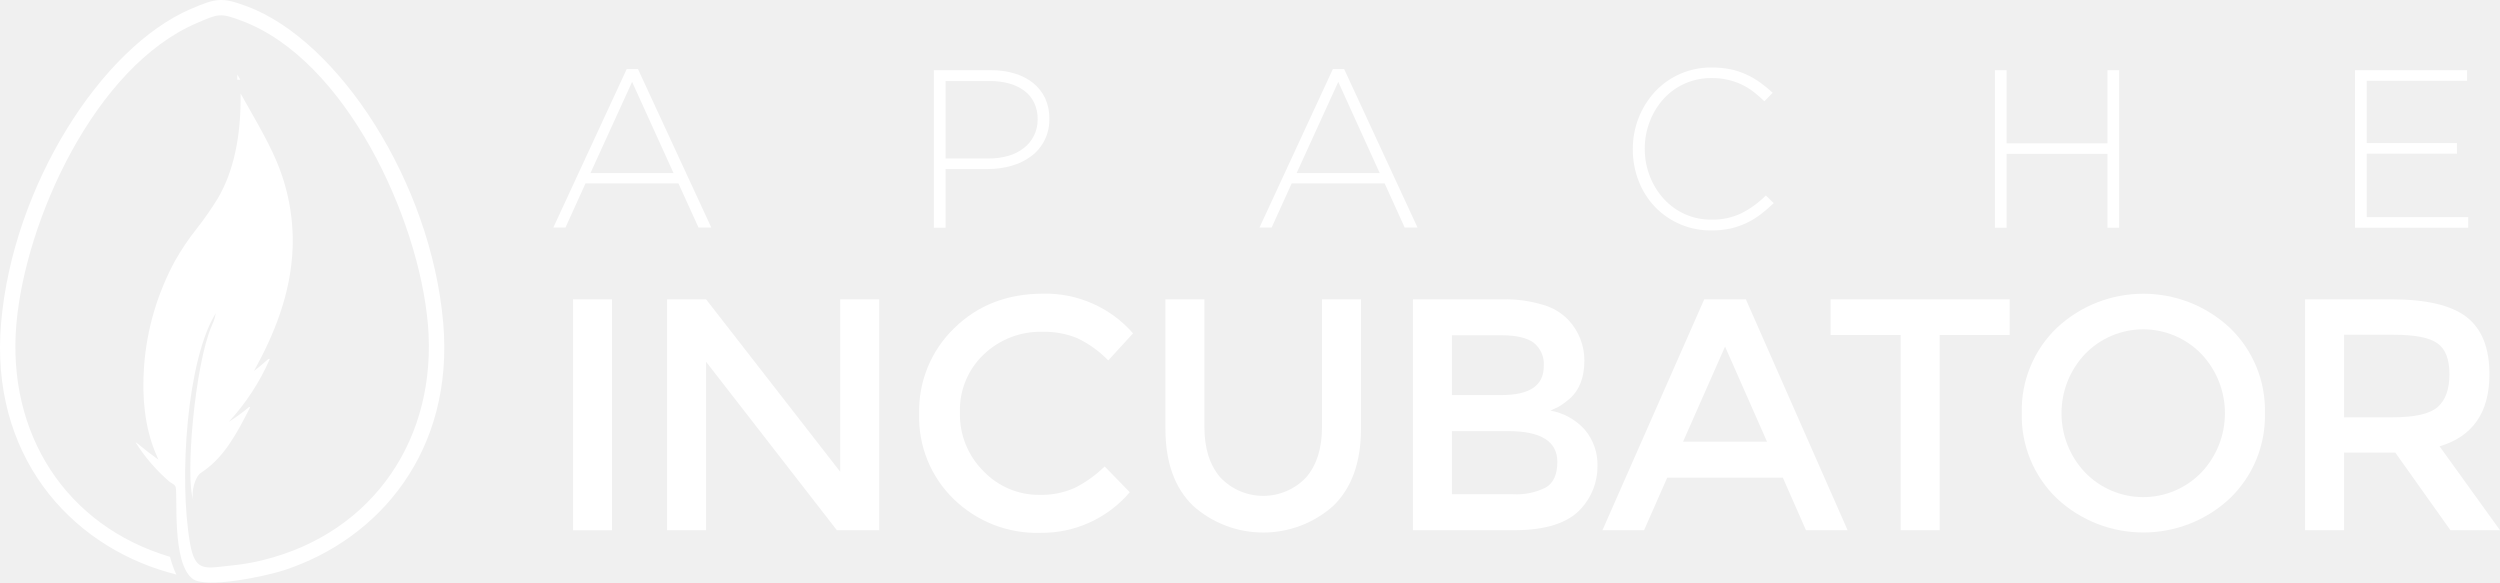
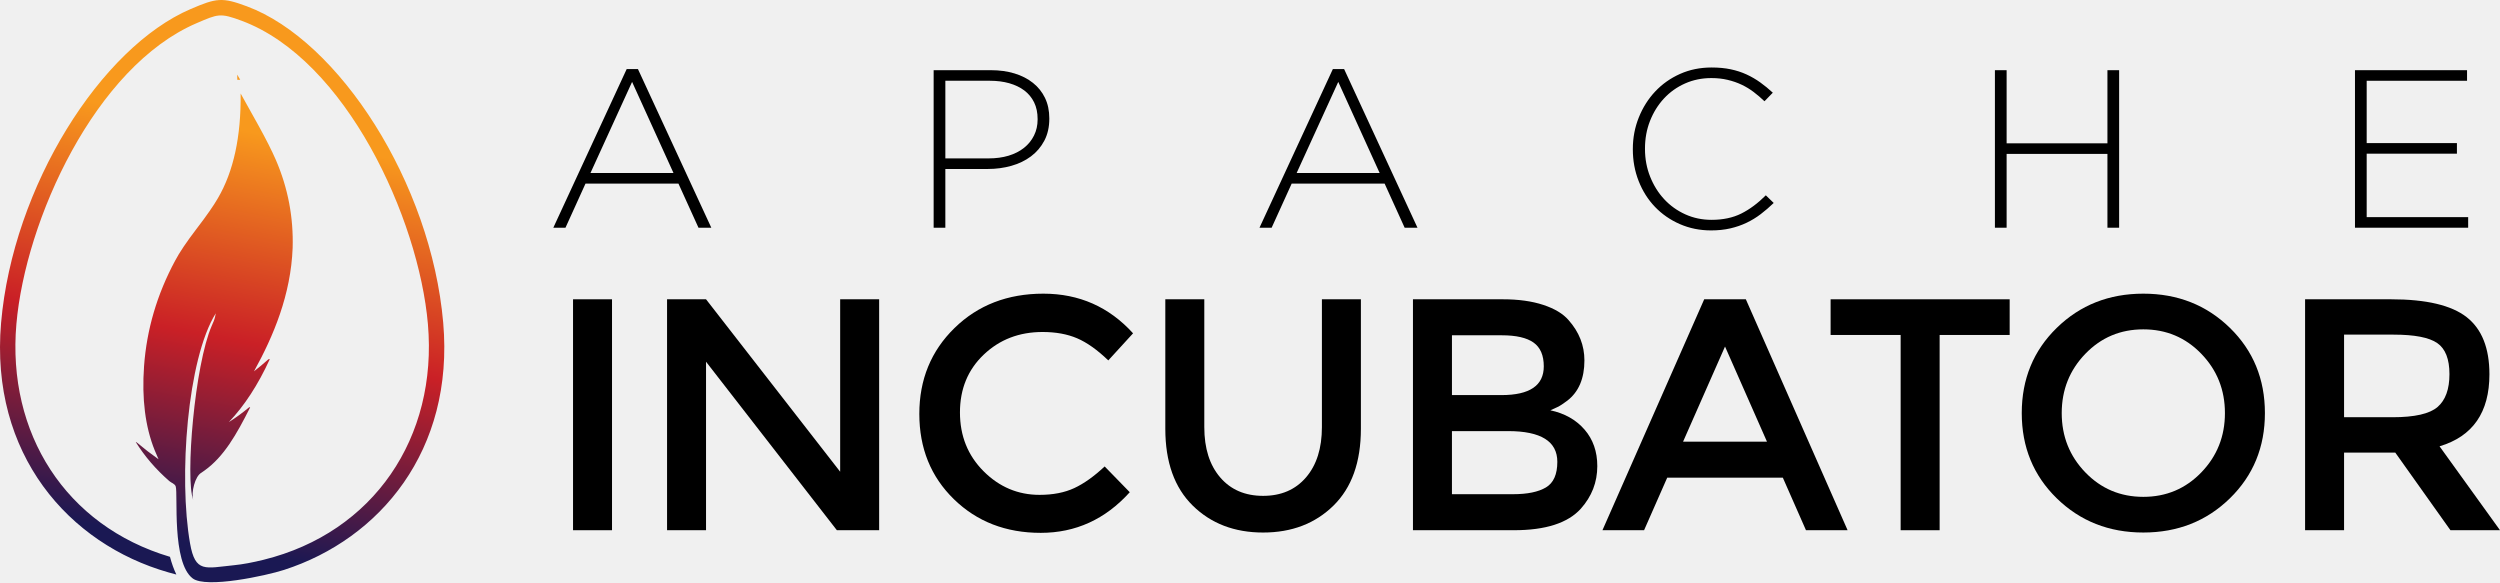
- <svg xmlns="http://www.w3.org/2000/svg" viewBox="0 0 473.26 110.22">
-   <defs>
-     <style>.cls-1,.cls-2{fill:#fff;}.cls-1{fill-rule:evenodd;}</style>
-   </defs>
-   <g id="Layer_2" data-name="Layer 2">
-     <g id="Layer_1-2" data-name="Layer 1">
-       <polygon class="cls-1" points="445.81 13.29 467.03 13.29 467.03 15.29 448.03 15.29 448.03 27.09 465.11 27.09 465.11 29.09 448.03 29.09 448.03 41.1 467.24 41.1 467.24 43.11 445.81 43.11 445.81 13.29" />
-       <polygon class="cls-1" points="377.65 13.29 379.86 13.29 379.86 27.13 398.95 27.13 398.95 13.29 401.16 13.29 401.16 43.11 398.95 43.11 398.95 29.13 379.86 29.13 379.86 43.11 377.65 43.11 377.65 13.29" />
-       <path class="cls-1" d="M323.93,43.62a14.55,14.55,0,0,1-10.63-4.45,14.92,14.92,0,0,1-3.09-4.88,16.21,16.21,0,0,1-1.11-6V28.2a15.89,15.89,0,0,1,4.24-10.89A14.42,14.42,0,0,1,324,12.78a17.34,17.34,0,0,1,3.62.34,14,14,0,0,1,3,1,15.6,15.6,0,0,1,2.6,1.51,23.56,23.56,0,0,1,2.36,1.94L334,19.17a24,24,0,0,0-2-1.75A12.58,12.58,0,0,0,329.7,16,13.11,13.11,0,0,0,324,14.78a12.11,12.11,0,0,0-9,3.85,13.55,13.55,0,0,0-2.64,4.24,14.15,14.15,0,0,0-1,5.24v.09a14.1,14.1,0,0,0,1,5.26,13.67,13.67,0,0,0,2.67,4.26,12.2,12.2,0,0,0,4,2.85,11.83,11.83,0,0,0,5,1,12.39,12.39,0,0,0,5.63-1.2A17.89,17.89,0,0,0,334.28,37l1.49,1.45a26.6,26.6,0,0,1-2.45,2.11,15,15,0,0,1-2.68,1.64,14.81,14.81,0,0,1-3.09,1.07A16.42,16.42,0,0,1,323.93,43.62Z" />
-       <path class="cls-1" d="M252.32,13.07h2.13l13.89,30h-2.43l-3.79-8.35h-17.6l-3.79,8.35h-2.3l13.89-30Zm8.86,19.69L253.34,15.5l-7.88,17.26Z" />
-       <path class="cls-1" d="M176.74,13.29h10.82a15.11,15.11,0,0,1,4.5.62,10.36,10.36,0,0,1,3.49,1.78,8.21,8.21,0,0,1,2.28,2.86,8.78,8.78,0,0,1,.81,3.85v.09a8.56,8.56,0,0,1-3.47,7.11,11.22,11.22,0,0,1-3.71,1.79A16.16,16.16,0,0,1,187,32h-8V43.11h-2.22V13.29ZM187.14,30a13.21,13.21,0,0,0,3.79-.51A8.65,8.65,0,0,0,193.85,28a6.76,6.76,0,0,0,1.89-2.33,6.66,6.66,0,0,0,.69-3v-.09a7,7,0,0,0-.67-3.15,6.12,6.12,0,0,0-1.85-2.25,8.68,8.68,0,0,0-2.85-1.37,13.6,13.6,0,0,0-3.67-.47H179V30Z" />
-       <path class="cls-1" d="M118.64,13.07h2.13l13.88,30h-2.42l-3.8-8.35H110.84l-3.79,8.35h-2.3l13.89-30Zm8.86,19.69L119.66,15.5l-7.88,17.26Z" />
-       <path class="cls-1" d="M471.26,70.85q0,10.83-9.44,13.64l11.44,15.88h-9.38L453.44,85.68h-9.7v14.69h-7.38V56.66h16.27q10,0,14.32,3.37t4.31,10.82ZM452.94,79q6.26,0,8.5-1.93c1.5-1.3,2.25-3.37,2.25-6.23s-.77-4.81-2.31-5.88-4.29-1.59-8.25-1.59h-9.39V79Z" />
-       <path class="cls-1" d="M422.13,94.34a24,24,0,0,1-32.77,0,21.65,21.65,0,0,1-6.63-16.14,21.61,21.61,0,0,1,6.63-16.13,24,24,0,0,1,32.77,0,21.61,21.61,0,0,1,6.63,16.13,21.65,21.65,0,0,1-6.63,16.14ZM416.72,67a15.32,15.32,0,0,0-22,0,16.33,16.33,0,0,0,0,22.45,15.32,15.32,0,0,0,22,0,16.33,16.33,0,0,0,0-22.45Z" />
-       <polygon class="cls-1" points="367.18 63.41 367.18 100.37 359.8 100.37 359.8 63.41 346.54 63.41 346.54 56.66 380.44 56.66 380.44 63.41 367.18 63.41" />
-       <path class="cls-1" d="M315.61,90.43l-4.38,9.94h-7.88l19.27-43.71h7.88l19.26,43.71h-7.88l-4.38-9.94Zm18.89-6.82-7.94-18-7.95,18Z" />
-       <path class="cls-1" d="M286.62,100.37H267.48V56.66h17a24.47,24.47,0,0,1,7.66,1.06,10.56,10.56,0,0,1,4.79,2.88,11.17,11.17,0,0,1,3,7.63c0,3.42-1.09,6-3.25,7.63A14.58,14.58,0,0,1,295.06,77q-.44.22-1.56.72A11.54,11.54,0,0,1,300,81.33a10.23,10.23,0,0,1,2.41,6.91,11.76,11.76,0,0,1-3.13,8.07q-3.69,4.06-12.63,4.06Zm-11.76-6.81h11.57a12.25,12.25,0,0,0,6.22-1.29c1.44-.85,2.16-2.47,2.16-4.84q0-5.82-9.32-5.82H274.86v12Zm0-18.77h9.38q8,0,8-5.44a5.15,5.15,0,0,0-1.94-4.5c-1.29-.92-3.3-1.38-6-1.38h-9.44V74.79Z" />
-       <path class="cls-1" d="M231,90.37a11.19,11.19,0,0,0,16.26,0q3-3.51,3-9.51V56.66h7.38V81.17q0,9.45-5.19,14.54a19.94,19.94,0,0,1-26.64,0q-5.19-5.08-5.19-14.54V56.66H228v24.2Q228,86.86,231,90.37Z" />
-       <path class="cls-1" d="M196.8,93.68a15.48,15.48,0,0,0,6.56-1.28,22.58,22.58,0,0,0,5.76-4.1l4.75,4.88A21.87,21.87,0,0,1,197,100.87a22.57,22.57,0,0,1-16.45-6.38A21.58,21.58,0,0,1,174,78.36a21.78,21.78,0,0,1,6.66-16.26q6.66-6.51,16.83-6.51a22,22,0,0,1,17,7.51l-4.69,5.13A20.41,20.41,0,0,0,203.9,64a16.46,16.46,0,0,0-6.54-1.19,15.54,15.54,0,0,0-11.13,4.28,14.48,14.48,0,0,0-4.51,11,15.12,15.12,0,0,0,4.48,11.13A14.48,14.48,0,0,0,196.8,93.68Z" />
-       <polygon class="cls-1" points="159.05 56.66 166.43 56.66 166.43 100.37 158.42 100.37 133.66 68.48 133.66 100.37 126.28 100.37 126.28 56.66 133.66 56.66 159.05 89.3 159.05 56.66" />
-       <rect class="cls-2" x="108.48" y="56.66" width="7.38" height="43.72" />
-       <path class="cls-1" d="M44.92,15.1c0-.32,0-.64,0-1l.57,1ZM33.16,49.33a49.36,49.36,0,0,0-5.89,20c-.44,6.17.22,11.49,2,16,.25.61.49,1.17.72,1.69q-2.13-1.52-4.07-3.15c-.11-.09-.19-.12-.24-.11a32.87,32.87,0,0,0,6.36,7.39c.39.34,1,.5,1.2,1,.46,1.45-.79,14.4,3.22,17.42,2.55,1.92,13.82-.49,17.3-1.62C71.92,102,86,85.26,83.9,61.11,81.61,34.62,64.16,7.68,46.75,1.2,42-.55,41-.39,36.11,1.7,19.13,9,2.45,35.25.21,61.11-1.95,86,13,103,31.9,108.36l1.48.41a19.49,19.49,0,0,1-1.2-3.36C12.38,99.52,1.31,82,3.1,61.36,4.81,41.65,18,12.6,37.25,4.37c4-1.72,4.41-2,8.48-.44C65.48,11.27,79.27,41.32,81,61.36,82.86,82.78,70.78,100.81,49.89,106a39.89,39.89,0,0,1-5.62,1c-5.42.55-7.3,1.5-8.29-4.13-2.19-12.44-.54-34.94,4.87-43.57a9.4,9.4,0,0,1-.4,1.5c-.18.44-.31.71-.36.85-3.24,7.42-5.05,28.95-3.5,33-.45-1.46.35-4.55,1.51-5.18l.66-.47c3.63-2.61,6-6.71,8.59-11.91,0-.07-.13-.07-.25,0a33.72,33.72,0,0,1-3.78,2.76A43.06,43.06,0,0,0,51.06,68c-.06-.09-.16-.07-.31,0-.87.79-1.76,1.53-2.67,2.23,3.71-6.72,7-14.49,7.32-23.38a38.61,38.61,0,0,0-3.16-16.59c-.78-1.81-1.88-4-3.29-6.53C46.86,20,45.73,18,45.55,17.7c.1,8.15-1.34,14.78-4.31,19.84a60.7,60.7,0,0,1-4.09,5.86A46.12,46.12,0,0,0,33.16,49.33Z" />
-     </g>
-   </g>
+ <svg xmlns="http://www.w3.org/2000/svg" version="1.1" id="Layer_1" x="0px" y="0px" width="473.264" height="110.219" viewBox="0 0 473.264 110.219" enable-background="new 0 0 1000 1000" xml:space="preserve">
+   <defs id="defs3641" />
+   <polygon points="711.434,471.942 728.517,471.942 728.517,473.944 711.434,473.944 711.434,485.958 730.646,485.958 730.646,487.96 709.219,487.96 709.219,458.14 730.434,458.14 730.434,460.142 711.434,460.142 " id="polygon3599" style="clip-rule:evenodd;fill-rule:evenodd" transform="translate(-263.4083,-444.8525)" />
+   <polygon points="662.357,458.14 664.572,458.14 664.572,487.96 662.357,487.96 662.357,473.987 643.272,473.987 643.272,487.96 641.057,487.96 641.057,458.14 643.272,458.14 643.272,471.985 662.357,471.985 " id="polygon3601" style="clip-rule:evenodd;fill-rule:evenodd" transform="translate(-263.4083,-444.8525)" />
+   <path d="m 323.93,43.619 c -2.131,0 -4.104,-0.398 -5.922,-1.193 -1.817,-0.795 -3.387,-1.882 -4.707,-3.259 -1.321,-1.377 -2.351,-3.003 -3.089,-4.878 -0.738,-1.874 -1.107,-3.876 -1.107,-6.006 v -0.085 c 0,-2.102 0.376,-4.089 1.129,-5.964 0.752,-1.875 1.788,-3.515 3.109,-4.92 1.32,-1.406 2.89,-2.513 4.707,-3.323 1.818,-0.81 3.806,-1.214 5.965,-1.214 1.335,0 2.542,0.114 3.62,0.341 1.08,0.228 2.081,0.554 3.004,0.98 0.923,0.426 1.789,0.93 2.599,1.512 0.81,0.583 1.598,1.229 2.364,1.938 l -1.576,1.619 c -0.653,-0.625 -1.335,-1.207 -2.045,-1.747 -0.71,-0.54 -1.47,-1.001 -2.279,-1.384 -0.809,-0.384 -1.689,-0.688 -2.641,-0.916 -0.952,-0.228 -1.981,-0.341 -3.089,-0.341 -1.789,0 -3.451,0.341 -4.984,1.022 -1.533,0.681 -2.861,1.626 -3.983,2.833 -1.121,1.207 -2.002,2.621 -2.641,4.239 -0.64,1.619 -0.959,3.365 -0.959,5.24 v 0.085 c 0,1.875 0.327,3.628 0.98,5.261 0.653,1.633 1.54,3.053 2.662,4.26 1.122,1.207 2.449,2.158 3.982,2.854 1.534,0.696 3.196,1.044 4.985,1.044 2.158,0 4.032,-0.397 5.623,-1.193 1.59,-0.795 3.138,-1.945 4.644,-3.45 l 1.491,1.448 c -0.796,0.767 -1.612,1.47 -2.45,2.109 -0.838,0.639 -1.732,1.186 -2.684,1.64 -0.952,0.454 -1.98,0.81 -3.089,1.065 -1.106,0.255 -2.313,0.383 -3.619,0.383 z" id="path3603" style="clip-rule:evenodd;fill-rule:evenodd" />
+   <path d="m 252.318,13.074 h 2.13 l 13.888,30.033 h -2.428 l -3.792,-8.35 h -17.594 l -3.792,8.35 h -2.3 z m 8.86,19.681 -7.838,-17.253 -7.881,17.253 z" id="path3605" style="clip-rule:evenodd;fill-rule:evenodd" />
+   <path d="m 176.743,13.287 h 10.821 c 1.647,0 3.145,0.206 4.494,0.618 1.349,0.412 2.514,1.008 3.493,1.789 0.98,0.781 1.74,1.732 2.279,2.854 0.54,1.122 0.81,2.407 0.81,3.855 v 0.085 c 0,1.562 -0.313,2.939 -0.937,4.132 -0.625,1.193 -1.47,2.187 -2.535,2.982 -1.065,0.795 -2.3,1.392 -3.706,1.789 -1.406,0.398 -2.889,0.597 -4.452,0.597 h -8.051 v 11.119 h -2.215 v -29.82 z m 10.395,16.699 c 1.392,0 2.655,-0.17 3.792,-0.511 1.136,-0.348 2.108,-0.838 2.918,-1.484 0.81,-0.639 1.441,-1.42 1.896,-2.336 0.454,-0.909 0.682,-1.924 0.682,-3.039 v -0.085 c 0,-1.2 -0.22,-2.251 -0.661,-3.153 -0.44,-0.895 -1.058,-1.647 -1.853,-2.25 -0.795,-0.597 -1.747,-1.051 -2.854,-1.371 -1.107,-0.312 -2.329,-0.468 -3.663,-0.468 h -8.435 v 14.697 z" id="path3607" style="clip-rule:evenodd;fill-rule:evenodd" />
+   <path d="m 118.636,13.074 h 2.13 l 13.888,30.033 h -2.428 l -3.792,-8.35 h -17.594 l -3.792,8.35 h -2.301 z m 8.861,19.681 -7.839,-17.253 -7.881,17.253 z" id="path3609" style="clip-rule:evenodd;fill-rule:evenodd" />
+   <path d="m 471.262,70.853 c 0,7.213 -3.147,11.758 -9.443,13.634 l 11.445,15.886 h -9.382 l -10.444,-14.697 h -9.693 v 14.697 h -7.38 V 56.657 h 16.261 c 6.671,0 11.444,1.126 14.322,3.377 2.875,2.252 4.314,5.858 4.314,10.819 z m -18.324,8.131 c 4.169,0 7.005,-0.646 8.506,-1.939 1.501,-1.292 2.251,-3.366 2.251,-6.223 0,-2.855 -0.771,-4.815 -2.313,-5.878 -1.543,-1.064 -4.295,-1.596 -8.256,-1.596 h -9.381 v 15.636 z" id="path3611" style="clip-rule:evenodd;fill-rule:evenodd" />
+   <path d="m 422.13,94.337 c -4.419,4.315 -9.881,6.473 -16.386,6.473 -6.504,0 -11.966,-2.157 -16.385,-6.473 -4.42,-4.315 -6.63,-9.694 -6.63,-16.136 0,-6.442 2.21,-11.82 6.63,-16.136 4.419,-4.314 9.881,-6.473 16.385,-6.473 6.505,0 11.967,2.158 16.386,6.473 4.42,4.315 6.63,9.694 6.63,16.136 0,6.442 -2.21,11.821 -6.63,16.136 z m -5.409,-27.361 c -2.981,-3.086 -6.64,-4.628 -10.977,-4.628 -4.336,0 -7.994,1.542 -10.976,4.628 -2.98,3.085 -4.472,6.827 -4.472,11.226 0,4.399 1.491,8.141 4.472,11.227 2.981,3.085 6.64,4.628 10.976,4.628 4.337,0 7.995,-1.543 10.977,-4.628 2.98,-3.086 4.471,-6.828 4.471,-11.227 0,-4.399 -1.491,-8.141 -4.471,-11.226 z" id="path3613" style="clip-rule:evenodd;fill-rule:evenodd" />
+   <polygon points="609.952,508.264 609.952,501.51 643.849,501.51 643.849,508.264 630.591,508.264 630.591,545.226 623.211,545.226 623.211,508.264 " id="polygon3615" style="clip-rule:evenodd;fill-rule:evenodd" transform="translate(-263.4083,-444.8525)" />
+   <path d="m 315.612,90.428 -4.378,9.944 h -7.88 l 19.263,-43.716 h 7.88 l 19.263,43.716 h -7.88 l -4.379,-9.944 z m 18.886,-6.817 -7.942,-18.011 -7.942,18.011 z" id="path3617" style="clip-rule:evenodd;fill-rule:evenodd" />
+   <path d="m 286.618,100.373 h -19.138 V 56.657 h 17.012 c 2.96,0 5.514,0.354 7.661,1.063 2.146,0.709 3.741,1.668 4.784,2.878 2.001,2.251 3.002,4.795 3.002,7.63 0,3.418 -1.084,5.962 -3.253,7.63 -0.792,0.584 -1.334,0.948 -1.626,1.094 -0.292,0.146 -0.813,0.386 -1.563,0.72 2.71,0.584 4.868,1.803 6.474,3.658 1.604,1.855 2.407,4.159 2.407,6.911 0,3.043 -1.042,5.732 -3.127,8.067 -2.46,2.709 -6.671,4.065 -12.633,4.065 z m -11.757,-6.818 h 11.57 c 2.71,0 4.784,-0.427 6.223,-1.281 1.438,-0.855 2.157,-2.471 2.157,-4.848 0,-3.877 -3.105,-5.815 -9.318,-5.815 h -10.632 z m 0,-18.762 h 9.381 c 5.337,0 8.005,-1.813 8.005,-5.441 0,-2.084 -0.646,-3.585 -1.938,-4.503 -1.292,-0.917 -3.294,-1.376 -6.004,-1.376 h -9.443 v 11.32 z" id="path3619" style="clip-rule:evenodd;fill-rule:evenodd" />
+   <path d="m 230.982,90.366 c 2.001,2.335 4.711,3.502 8.13,3.502 3.419,0 6.129,-1.167 8.13,-3.502 2.002,-2.335 3.002,-5.504 3.002,-9.506 v -24.203 h 7.38 v 24.516 c 0,6.296 -1.729,11.143 -5.19,14.541 -3.461,3.397 -7.901,5.097 -13.321,5.097 -5.42,0 -9.861,-1.699 -13.321,-5.097 -3.461,-3.398 -5.191,-8.245 -5.191,-14.541 v -24.516 h 7.38 v 24.203 c -0.001,4.002 1,7.171 3.001,9.506 z" id="path3621" style="clip-rule:evenodd;fill-rule:evenodd" />
+   <path d="m 196.798,93.68 c 2.543,0 4.732,-0.427 6.567,-1.281 1.834,-0.855 3.752,-2.221 5.753,-4.097 l 4.753,4.878 c -4.628,5.128 -10.247,7.692 -16.854,7.692 -6.609,0 -12.091,-2.126 -16.448,-6.379 -4.357,-4.253 -6.536,-9.632 -6.536,-16.136 0,-6.504 2.22,-11.924 6.661,-16.26 4.44,-4.337 10.048,-6.505 16.823,-6.505 6.775,0 12.435,2.502 16.979,7.505 l -4.69,5.129 c -2.084,-2.002 -4.055,-3.398 -5.91,-4.19 -1.855,-0.792 -4.034,-1.188 -6.536,-1.188 -4.419,0 -8.13,1.428 -11.132,4.284 -3.002,2.855 -4.503,6.504 -4.503,10.944 0,4.44 1.491,8.151 4.472,11.132 2.981,2.982 6.515,4.472 10.601,4.472 z" id="path3623" style="clip-rule:evenodd;fill-rule:evenodd" />
+   <polygon points="397.065,513.33 397.065,545.226 389.686,545.226 389.686,501.51 397.065,501.51 422.456,534.155 422.456,501.51 429.836,501.51 429.836,545.226 421.831,545.226 " id="polygon3625" style="clip-rule:evenodd;fill-rule:evenodd" transform="translate(-263.4083,-444.8525)" />
+   <rect x="108.479" y="56.657" width="7.379" height="43.716" id="rect3627" style="clip-rule:evenodd;fill-rule:evenodd" />
+   <linearGradient id="SVGID_1_" gradientUnits="userSpaceOnUse" x1="298.372" y1="547.527" x2="313.065" y2="470.183" gradientTransform="translate(-263.4083,-444.8525)">
+     <stop offset="0" style="stop-color:#1A1853" id="stop3629" />
+     <stop offset="0.5" style="stop-color:#CA2026" id="stop3631" />
+     <stop offset="1" style="stop-color:#F8991D" id="stop3633" />
+   </linearGradient>
+   <path d="m 44.923,15.104 c -0.003,-0.324 -0.008,-0.649 -0.016,-0.978 0.067,0.107 0.256,0.435 0.569,0.978 z m -11.763,34.23 c -3.432,6.382 -5.389,13.041 -5.889,19.971 -0.445,6.171 0.222,11.492 2.021,15.953 0.246,0.607 0.484,1.168 0.722,1.688 -1.422,-1.006 -2.779,-2.055 -4.073,-3.149 -0.109,-0.086 -0.188,-0.122 -0.238,-0.109 1.699,2.717 3.816,5.179 6.354,7.387 0.392,0.342 1.046,0.504 1.207,1.007 0.459,1.443 -0.789,14.4 3.219,17.419 2.549,1.918 13.815,-0.494 17.293,-1.617 18.147,-5.861 32.222,-22.622 30.128,-46.777 -2.296,-26.491 -19.748,-53.431 -37.154,-59.906 -4.705,-1.751 -5.749,-1.591 -10.635,0.499 -16.984,7.263 -33.667,33.549 -35.908,59.407 -2.153,24.846 12.797,41.868 31.693,47.252 0.511,0.146 1.005,0.28 1.485,0.407 -0.487,-1.007 -0.885,-2.148 -1.208,-3.356 -19.792,-5.886 -30.863,-23.434 -29.076,-44.051 1.708,-19.71 14.918,-48.76 34.154,-56.987 4.021,-1.718 4.402,-1.963 8.479,-0.446 19.745,7.344 33.537,37.397 35.273,57.434 1.857,21.422 -10.222,39.447 -31.112,44.609 -2.101,0.519 -3.923,0.862 -5.629,1.033 -5.413,0.543 -7.295,1.501 -8.288,-4.136 -2.187,-12.433 -0.534,-34.932 4.876,-43.565 0.043,-0.627 0.007,0.521 -0.4,1.501 -0.188,0.44 -0.309,0.709 -0.362,0.847 -3.24,7.422 -5.048,28.953 -3.506,33.042 -0.446,-1.465 0.353,-4.55 1.51,-5.183 l 0.663,-0.464 c 3.628,-2.613 5.973,-6.718 8.595,-11.917 -0.045,-0.072 -0.13,-0.063 -0.252,0.025 -1.224,1.023 -2.486,1.942 -3.783,2.755 2.953,-3.102 5.531,-7.062 7.741,-11.886 -0.06,-0.088 -0.162,-0.072 -0.308,0.042 -0.872,0.787 -1.76,1.528 -2.667,2.224 3.708,-6.714 6.974,-14.491 7.316,-23.379 0.169,-5.753 -0.883,-11.296 -3.159,-16.59 -0.785,-1.81 -1.88,-3.973 -3.292,-6.525 -2.087,-3.763 -3.215,-5.801 -3.395,-6.097 0.093,8.157 -1.346,14.788 -4.315,19.84 -0.766,1.341 -2.125,3.296 -4.089,5.859 -1.824,2.39 -3.162,4.369 -3.991,5.939 z" id="path3636" style="clip-rule:evenodd;fill:url(#SVGID_1_);fill-rule:evenodd" />
</svg>
